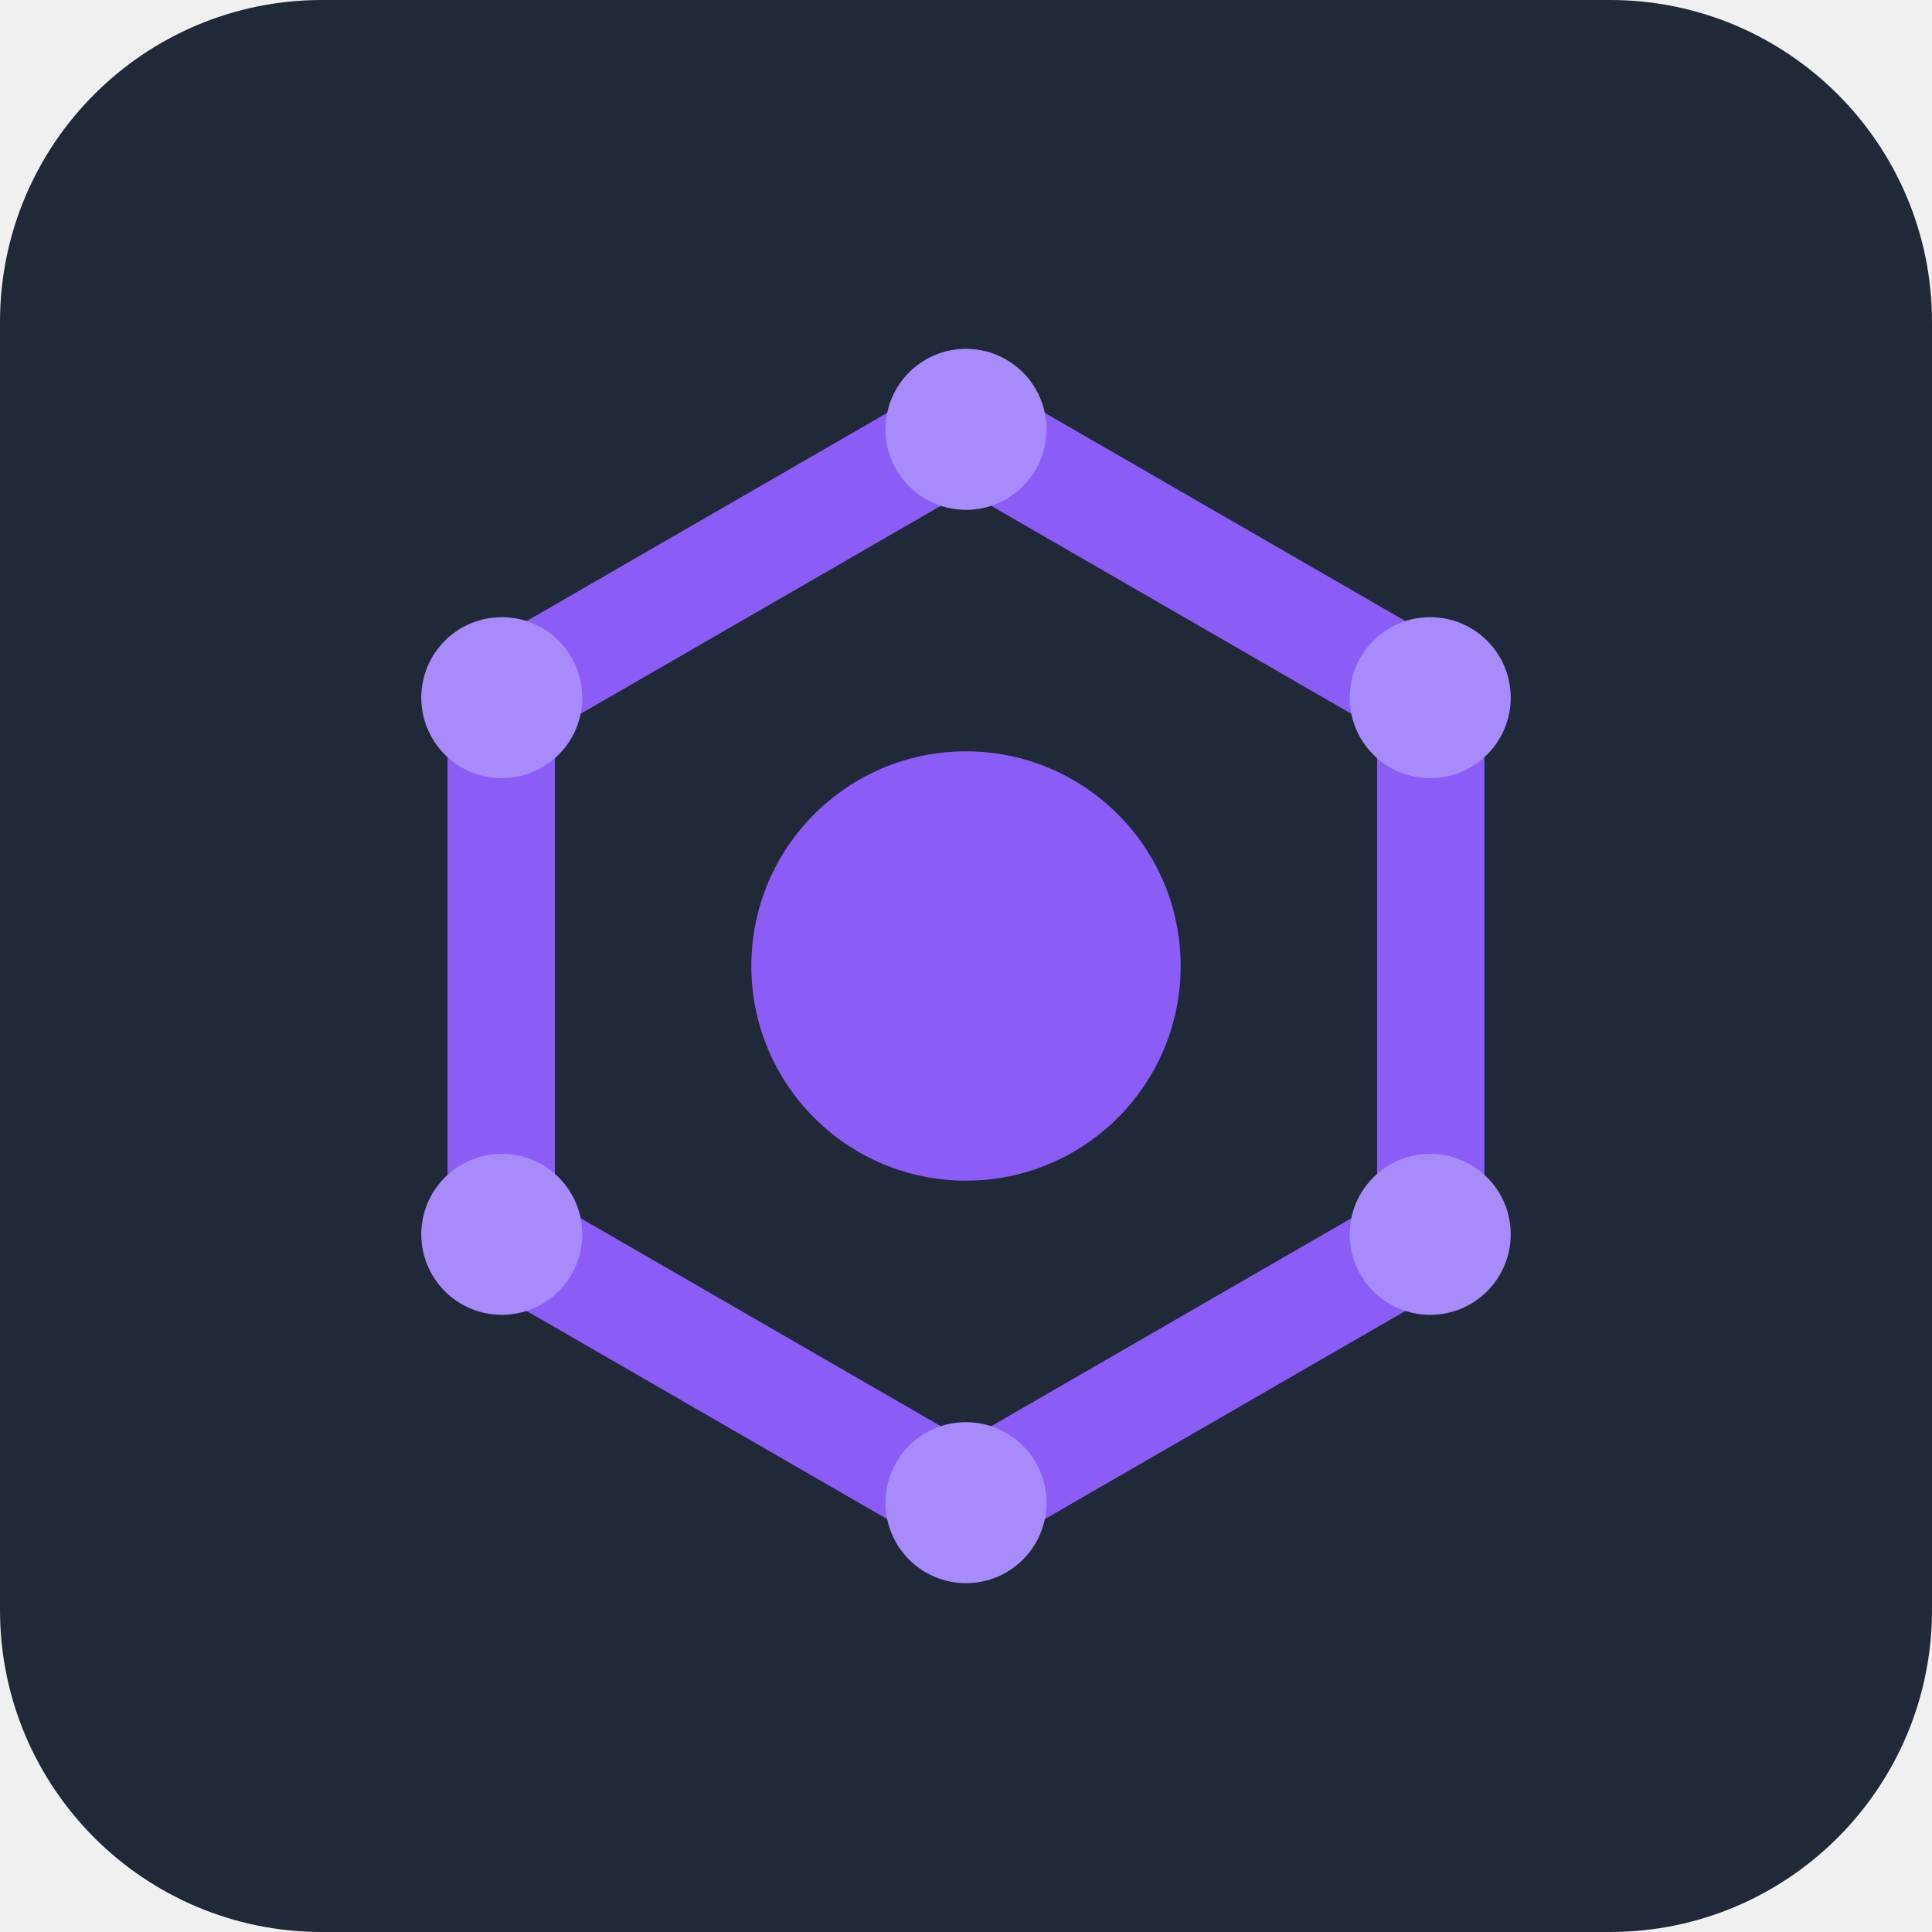
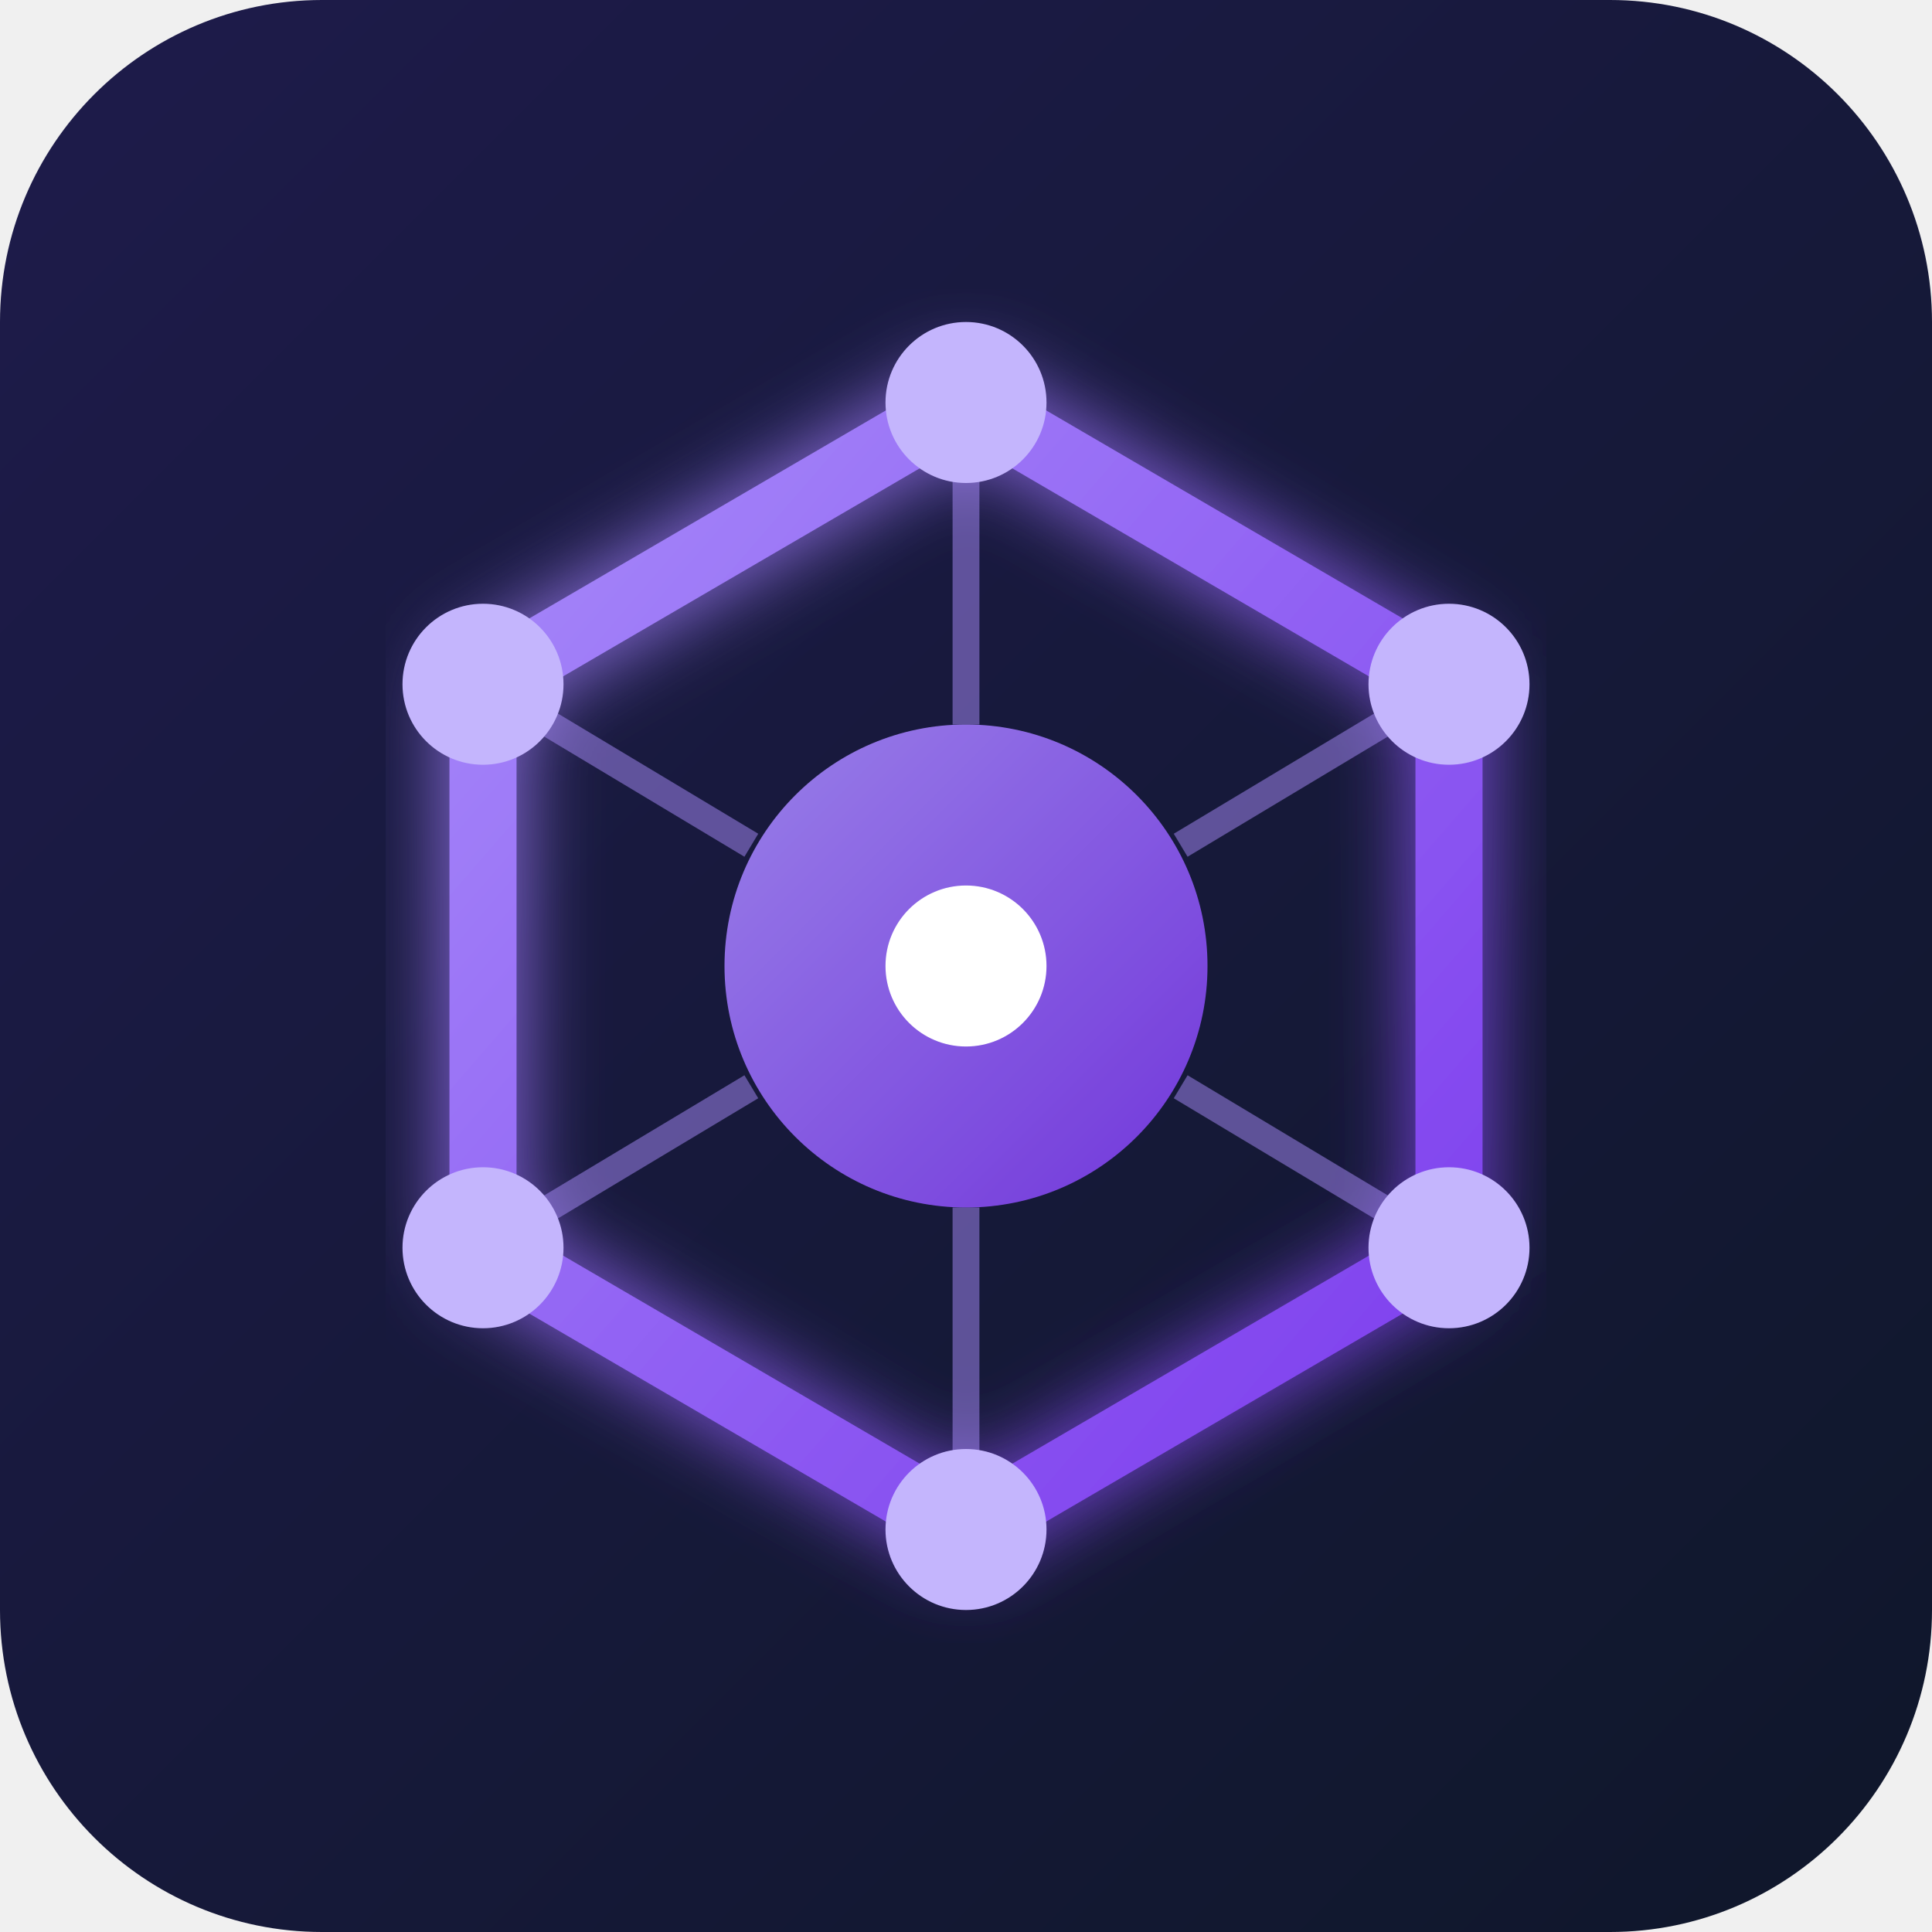
<svg xmlns="http://www.w3.org/2000/svg" width="144" height="144" viewBox="0 0 144 144">
-   <rect x="0" y="0" width="144" height="144" rx="24" fill="#1F2937" />
-   <path d="M72 32L106.641 52V92L72 112L37.359 92V52L72 32Z" stroke="#8B5CF6" stroke-width="8" fill="none" />
-   <circle cx="72" cy="72" r="16" fill="#8B5CF6" />
-   <circle cx="72" cy="32" r="6" fill="#A78BFA" />
-   <circle cx="106.6" cy="52" r="6" fill="#A78BFA" />
-   <circle cx="106.6" cy="92" r="6" fill="#A78BFA" />
-   <circle cx="72" cy="112" r="6" fill="#A78BFA" />
-   <circle cx="37.4" cy="92" r="6" fill="#A78BFA" />
-   <circle cx="37.4" cy="52" r="6" fill="#A78BFA" />
+   <defs>
+     <linearGradient id="catBg" x1="0%" y1="0%" x2="100%" y2="100%">
+       <stop offset="0%" stop-color="#1E1B4B" />
+       <stop offset="100%" stop-color="#0F172A" />
+     </linearGradient>
+     <linearGradient id="catHex" x1="0%" y1="0%" x2="100%" y2="100%">
+       <stop offset="0%" stop-color="#A78BFA" />
+       <stop offset="100%" stop-color="#7C3AED" />
+     </linearGradient>
+     <filter id="catGlow">
+       <feGaussianBlur stdDeviation="3" result="blur" />
+       <feMerge>
+         <feMergeNode in="blur" />
+         <feMergeNode in="SourceGraphic" />
+       </feMerge>
+     </filter>
+   </defs>
+   <rect width="144" height="144" rx="24" fill="url(#catBg)" />
+   <path d="M72 30L108 51V93L72 114L36 93V51Z" stroke="url(#catHex)" stroke-width="5" fill="none" filter="url(#catGlow)" />
+   <circle cx="72" cy="72" r="18" fill="url(#catHex)" opacity="0.9" />
+   <line x1="72" y1="54" x2="72" y2="30" stroke="#A78BFA" stroke-width="2" opacity="0.5" />
+   <line x1="88" y1="63" x2="108" y2="51" stroke="#A78BFA" stroke-width="2" opacity="0.5" />
+   <line x1="88" y1="81" x2="108" y2="93" stroke="#A78BFA" stroke-width="2" opacity="0.5" />
+   <line x1="72" y1="90" x2="72" y2="114" stroke="#A78BFA" stroke-width="2" opacity="0.5" />
+   <line x1="56" y1="81" x2="36" y2="93" stroke="#A78BFA" stroke-width="2" opacity="0.5" />
+   <line x1="56" y1="63" x2="36" y2="51" stroke="#A78BFA" stroke-width="2" opacity="0.5" />
+   <circle cx="72" cy="30" r="6" fill="#C4B5FD" />
+   <circle cx="108" cy="51" r="6" fill="#C4B5FD" />
+   <circle cx="108" cy="93" r="6" fill="#C4B5FD" />
+   <circle cx="72" cy="114" r="6" fill="#C4B5FD" />
+   <circle cx="36" cy="93" r="6" fill="#C4B5FD" />
+   <circle cx="36" cy="51" r="6" fill="#C4B5FD" />
+   <circle cx="72" cy="72" r="6" fill="white" />
</svg>
